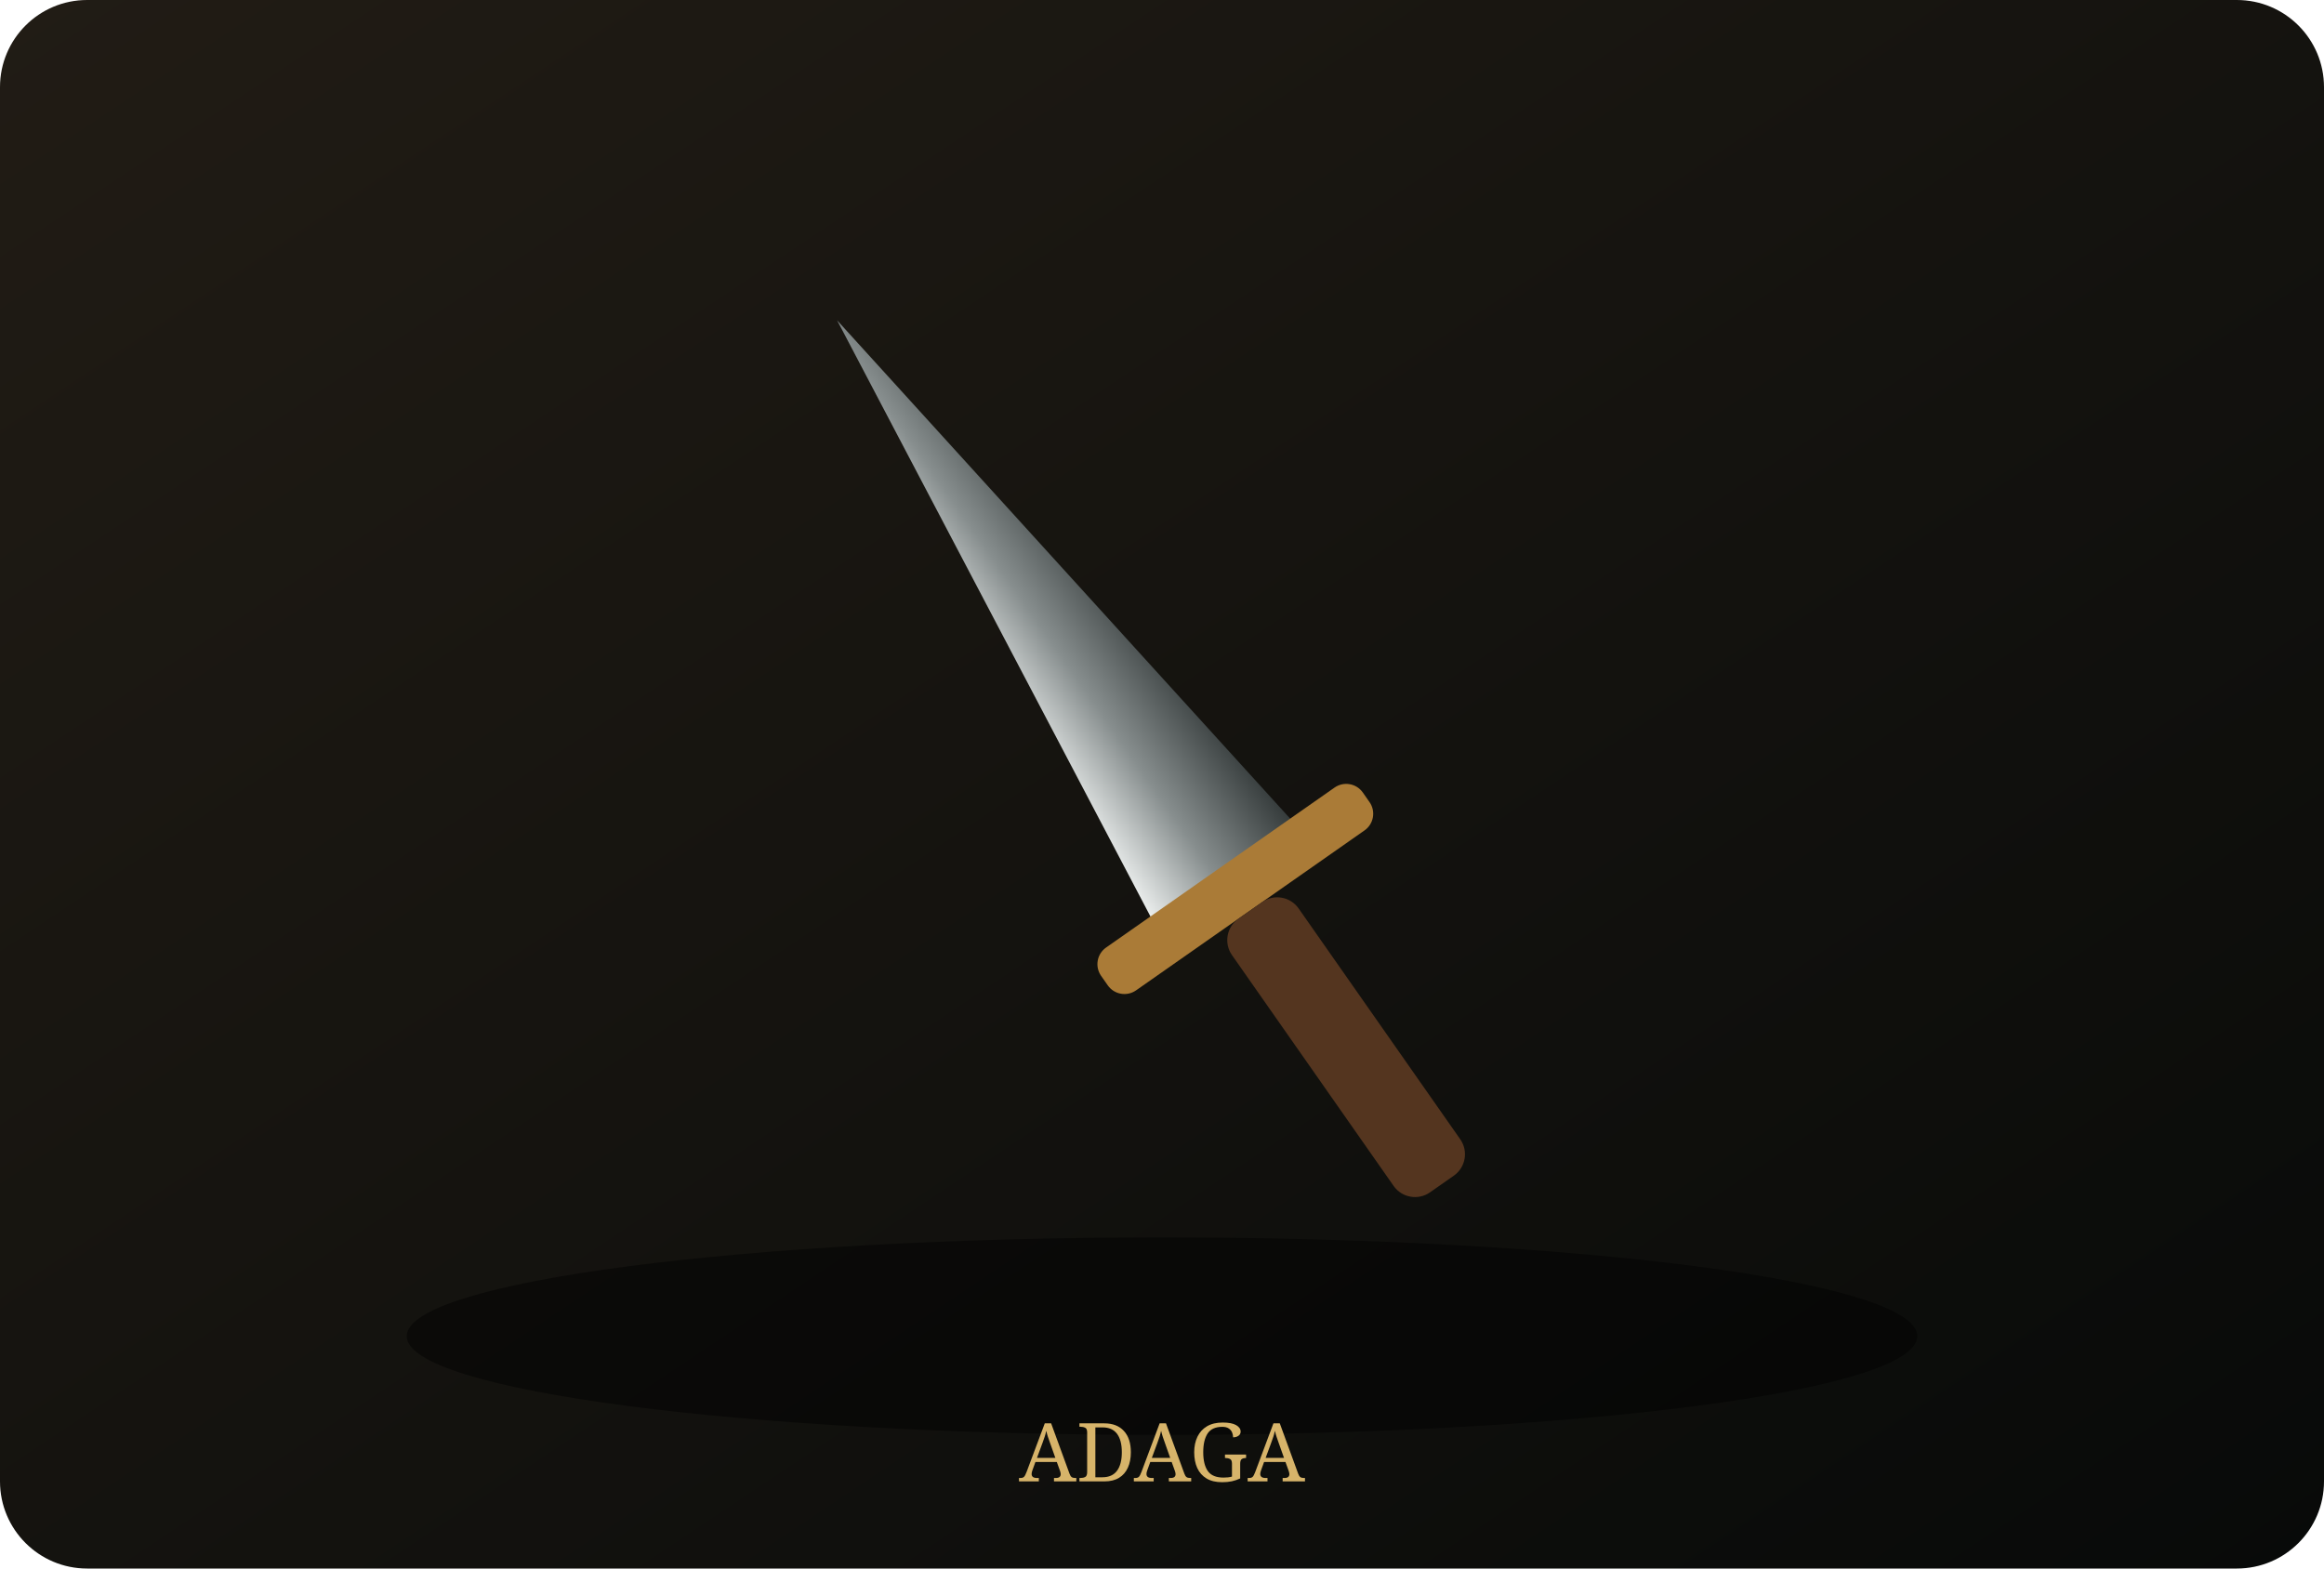
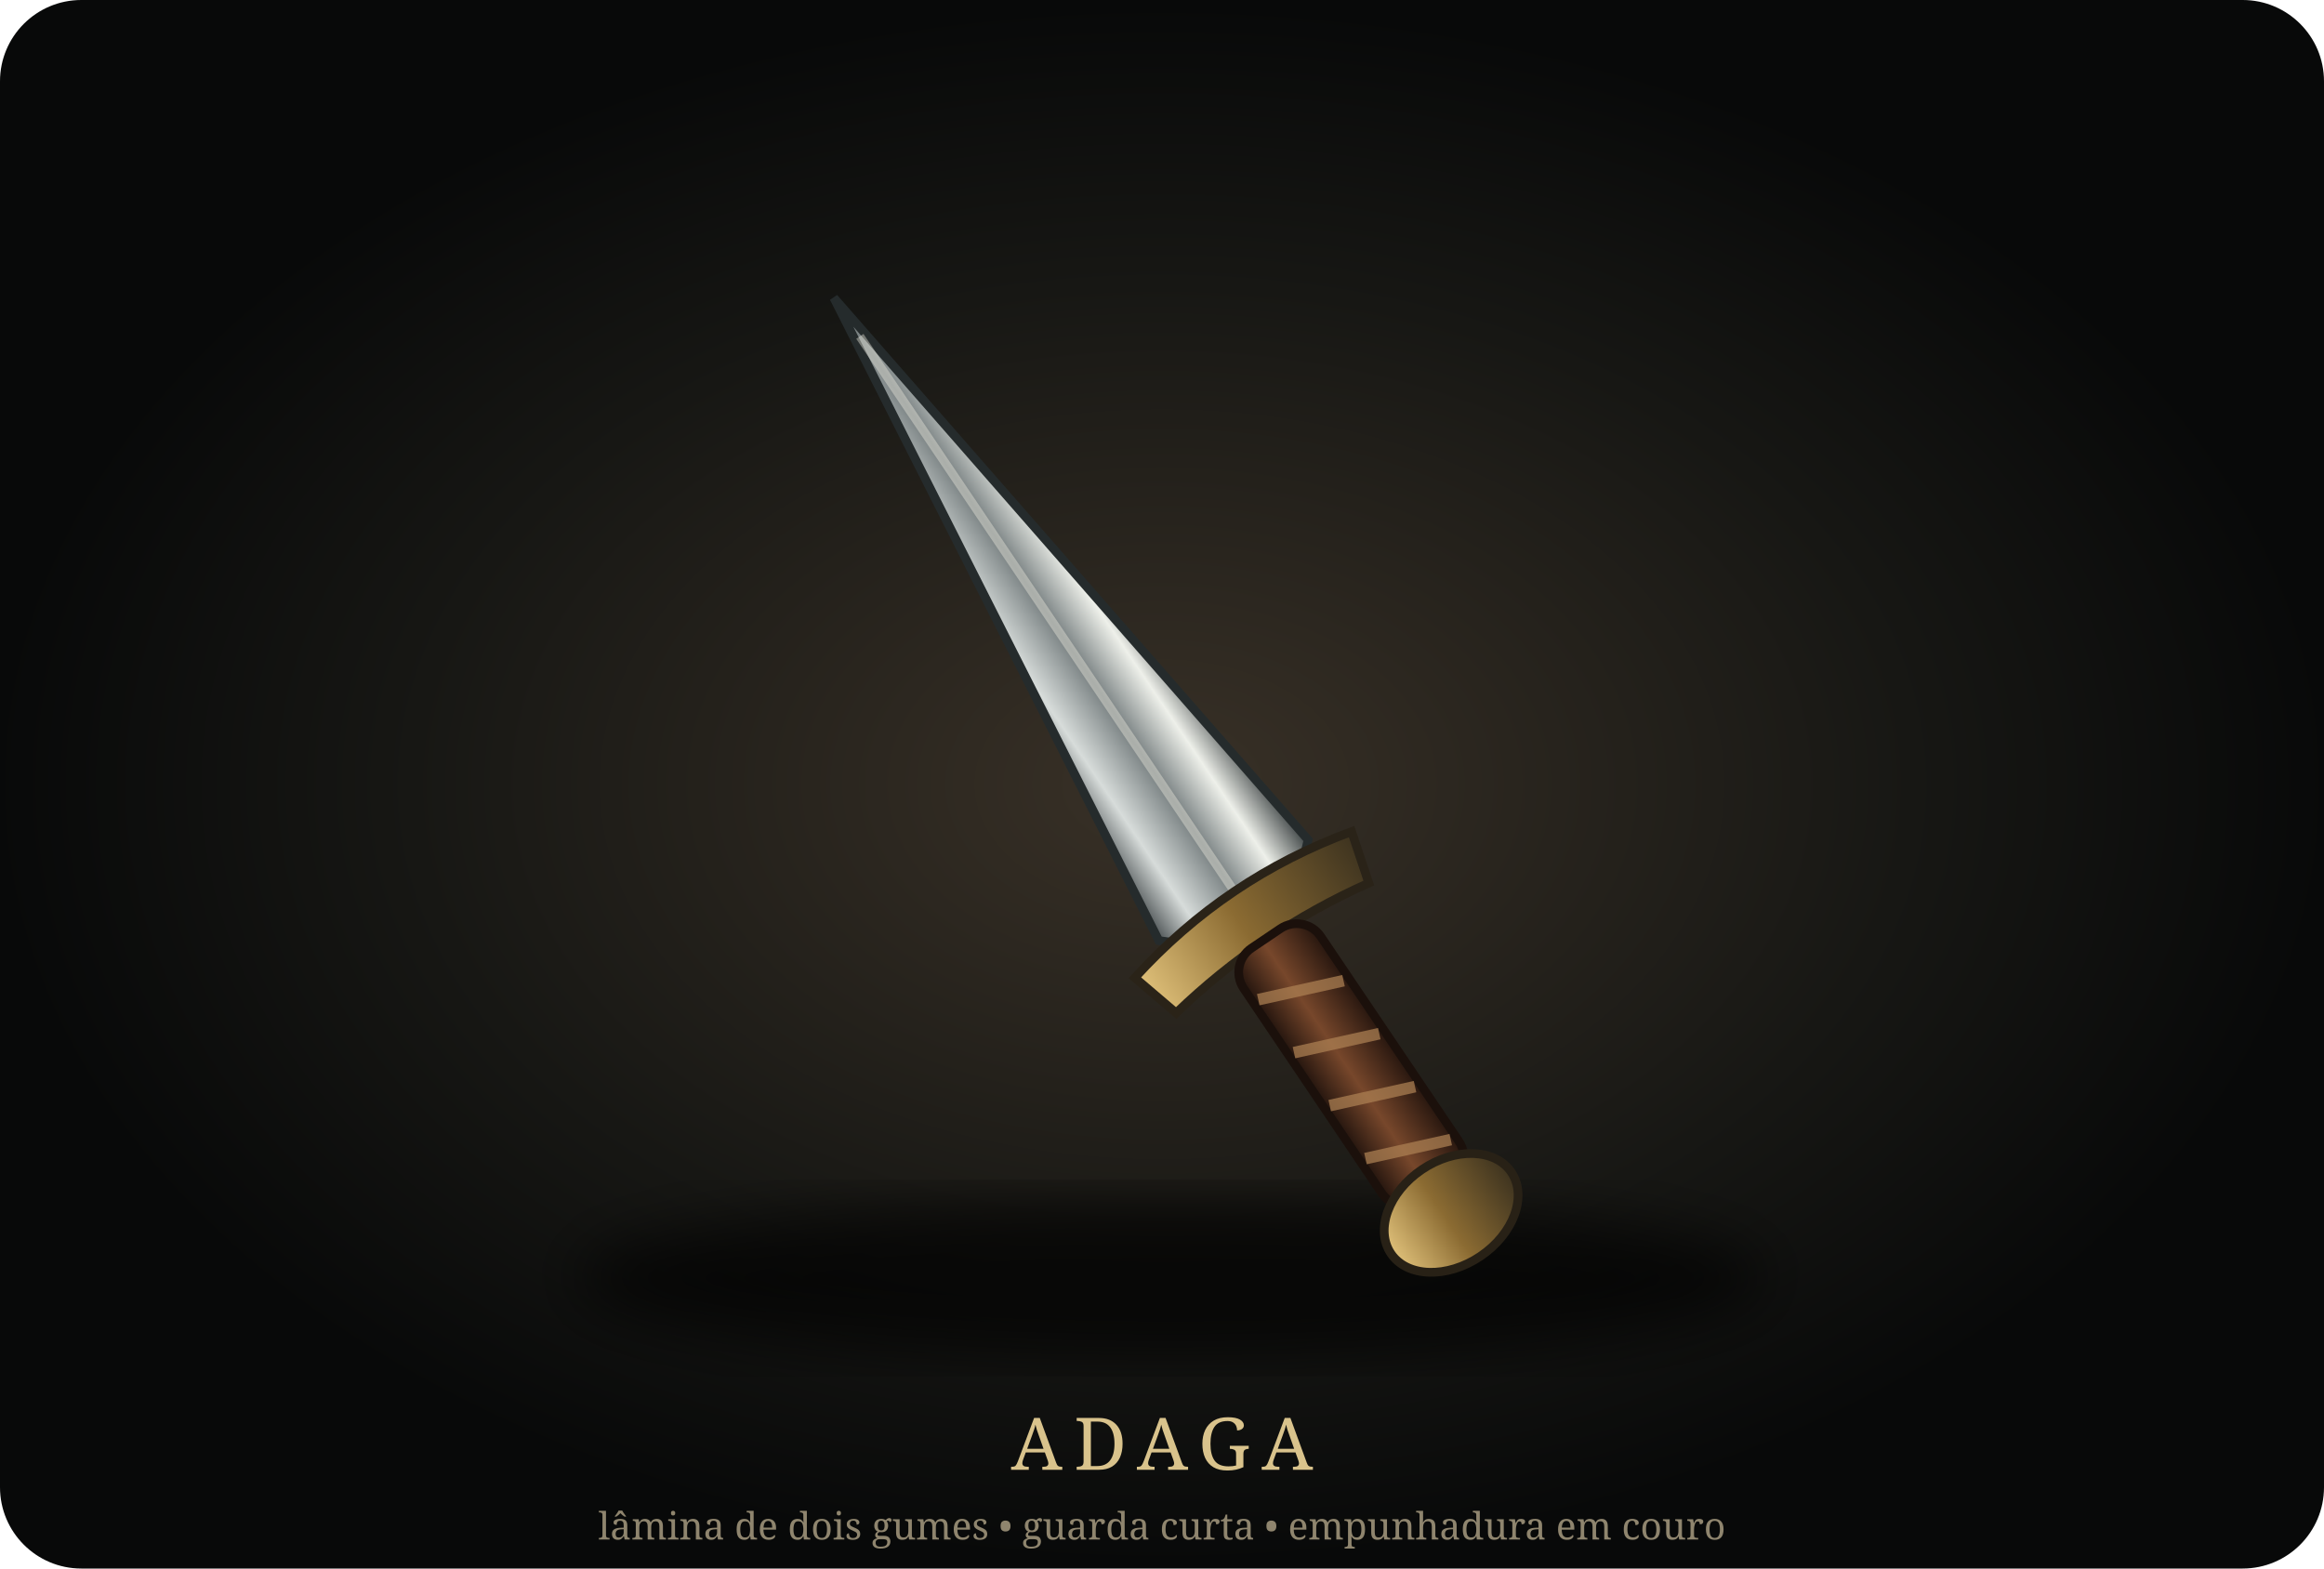
<svg xmlns="http://www.w3.org/2000/svg" viewBox="0 0 800 540">
  <defs>
-     <linearGradient id="bg" x1="0" y1="0" x2="1" y2="1">
-       <stop stop-color="#211c15" />
-       <stop offset="1" stop-color="#080a09" />
+     <radialGradient id="bg">
+       <stop stop-color="#393127" />
+       <stop offset=".64" stop-color="#171714" />
+       <stop offset="1" stop-color="#080909" />
+     </radialGradient>
+     <linearGradient id="blade" x1="0" x2="1">
+       <stop stop-color="#4a5052" />
+       <stop offset=".22" stop-color="#d7dcda" />
+       <stop offset=".5" stop-color="#7a8283" />
+       <stop offset=".75" stop-color="#eef0ea" />
+       <stop offset="1" stop-color="#3b4142" />
    </linearGradient>
-     <linearGradient id="steel">
-       <stop stop-color="#edf0ef" />
-       <stop offset=".45" stop-color="#878e8e" />
-       <stop offset="1" stop-color="#343a3a" />
+     <linearGradient id="brass">
+       <stop stop-color="#e0c17a" />
+       <stop offset=".45" stop-color="#8b6b32" />
+       <stop offset="1" stop-color="#3c321f" />
    </linearGradient>
-     <linearGradient id="wood">
-       <stop stop-color="#b0773d" />
-       <stop offset="1" stop-color="#4b2b18" />
+     <linearGradient id="grip">
+       <stop stop-color="#21130d" />
+       <stop offset=".45" stop-color="#77472b" />
+       <stop offset="1" stop-color="#25150e" />
    </linearGradient>
-     <linearGradient id="leather">
-       <stop stop-color="#9b6335" />
-       <stop offset="1" stop-color="#3d2216" />
-     </linearGradient>
+     <filter id="shadow">
+       <feGaussianBlur stdDeviation="10" />
+     </filter>
  </defs>
-   <rect width="800" height="540" rx="30" fill="url(#bg)" />
-   <ellipse cx="400" cy="460" rx="260" ry="34" fill="#000" opacity=".45" />
-   <g transform="rotate(-35 400 270)">
-     <polygon points="400,75 430,310 370,310" fill="url(#steel)" />
-     <rect x="345" y="305" width="110" height="18" rx="7" fill="#aa7b37" />
-     <rect x="386" y="323" width="28" height="115" rx="9" fill="#54351f" />
+   <rect width="800" height="540" rx="28" fill="url(#bg)" />
+   <ellipse cx="403" cy="440" rx="205" ry="28" fill="#000" opacity=".65" filter="url(#shadow)" />
+   <g transform="rotate(-34 400 270)">
+     <path d="M400 68 L431 314 L400 342 L369 314Z" fill="url(#blade)" stroke="#252b2c" stroke-width="3" />
+     <path d="M400 84 L400 326" stroke="#f2f0e5" stroke-opacity=".4" stroke-width="3" />
+     <path d="M355 320 Q400 309 445 320 L440 338 Q400 331 360 338Z" fill="url(#brass)" stroke="#2a2318" stroke-width="3" />
+     <rect x="384" y="334" width="32" height="105" rx="10" fill="url(#grip)" stroke="#1b100b" stroke-width="3" />
+     <path d="M386 350L414 361M386 372L414 383M386 394L414 405M386 416L414 427" stroke="#ad8153" stroke-width="4" opacity=".72" />
+     <ellipse cx="400" cy="448" rx="25" ry="18" fill="url(#brass)" stroke="#282116" stroke-width="3" />
  </g>
-   <text x="400" y="510" text-anchor="middle" font-family="Georgia" font-size="28" fill="#d7b46a">ADAGA</text>
+   <text x="400" y="506" text-anchor="middle" font-family="Georgia,serif" font-size="25" letter-spacing="4" fill="#d9c38c">ADAGA</text>
+   <text x="400" y="530" text-anchor="middle" font-family="Georgia,serif" font-size="13" fill="#8f856e">lâmina de dois gumes • guarda curta • empunhadura em couro</text>
</svg>
